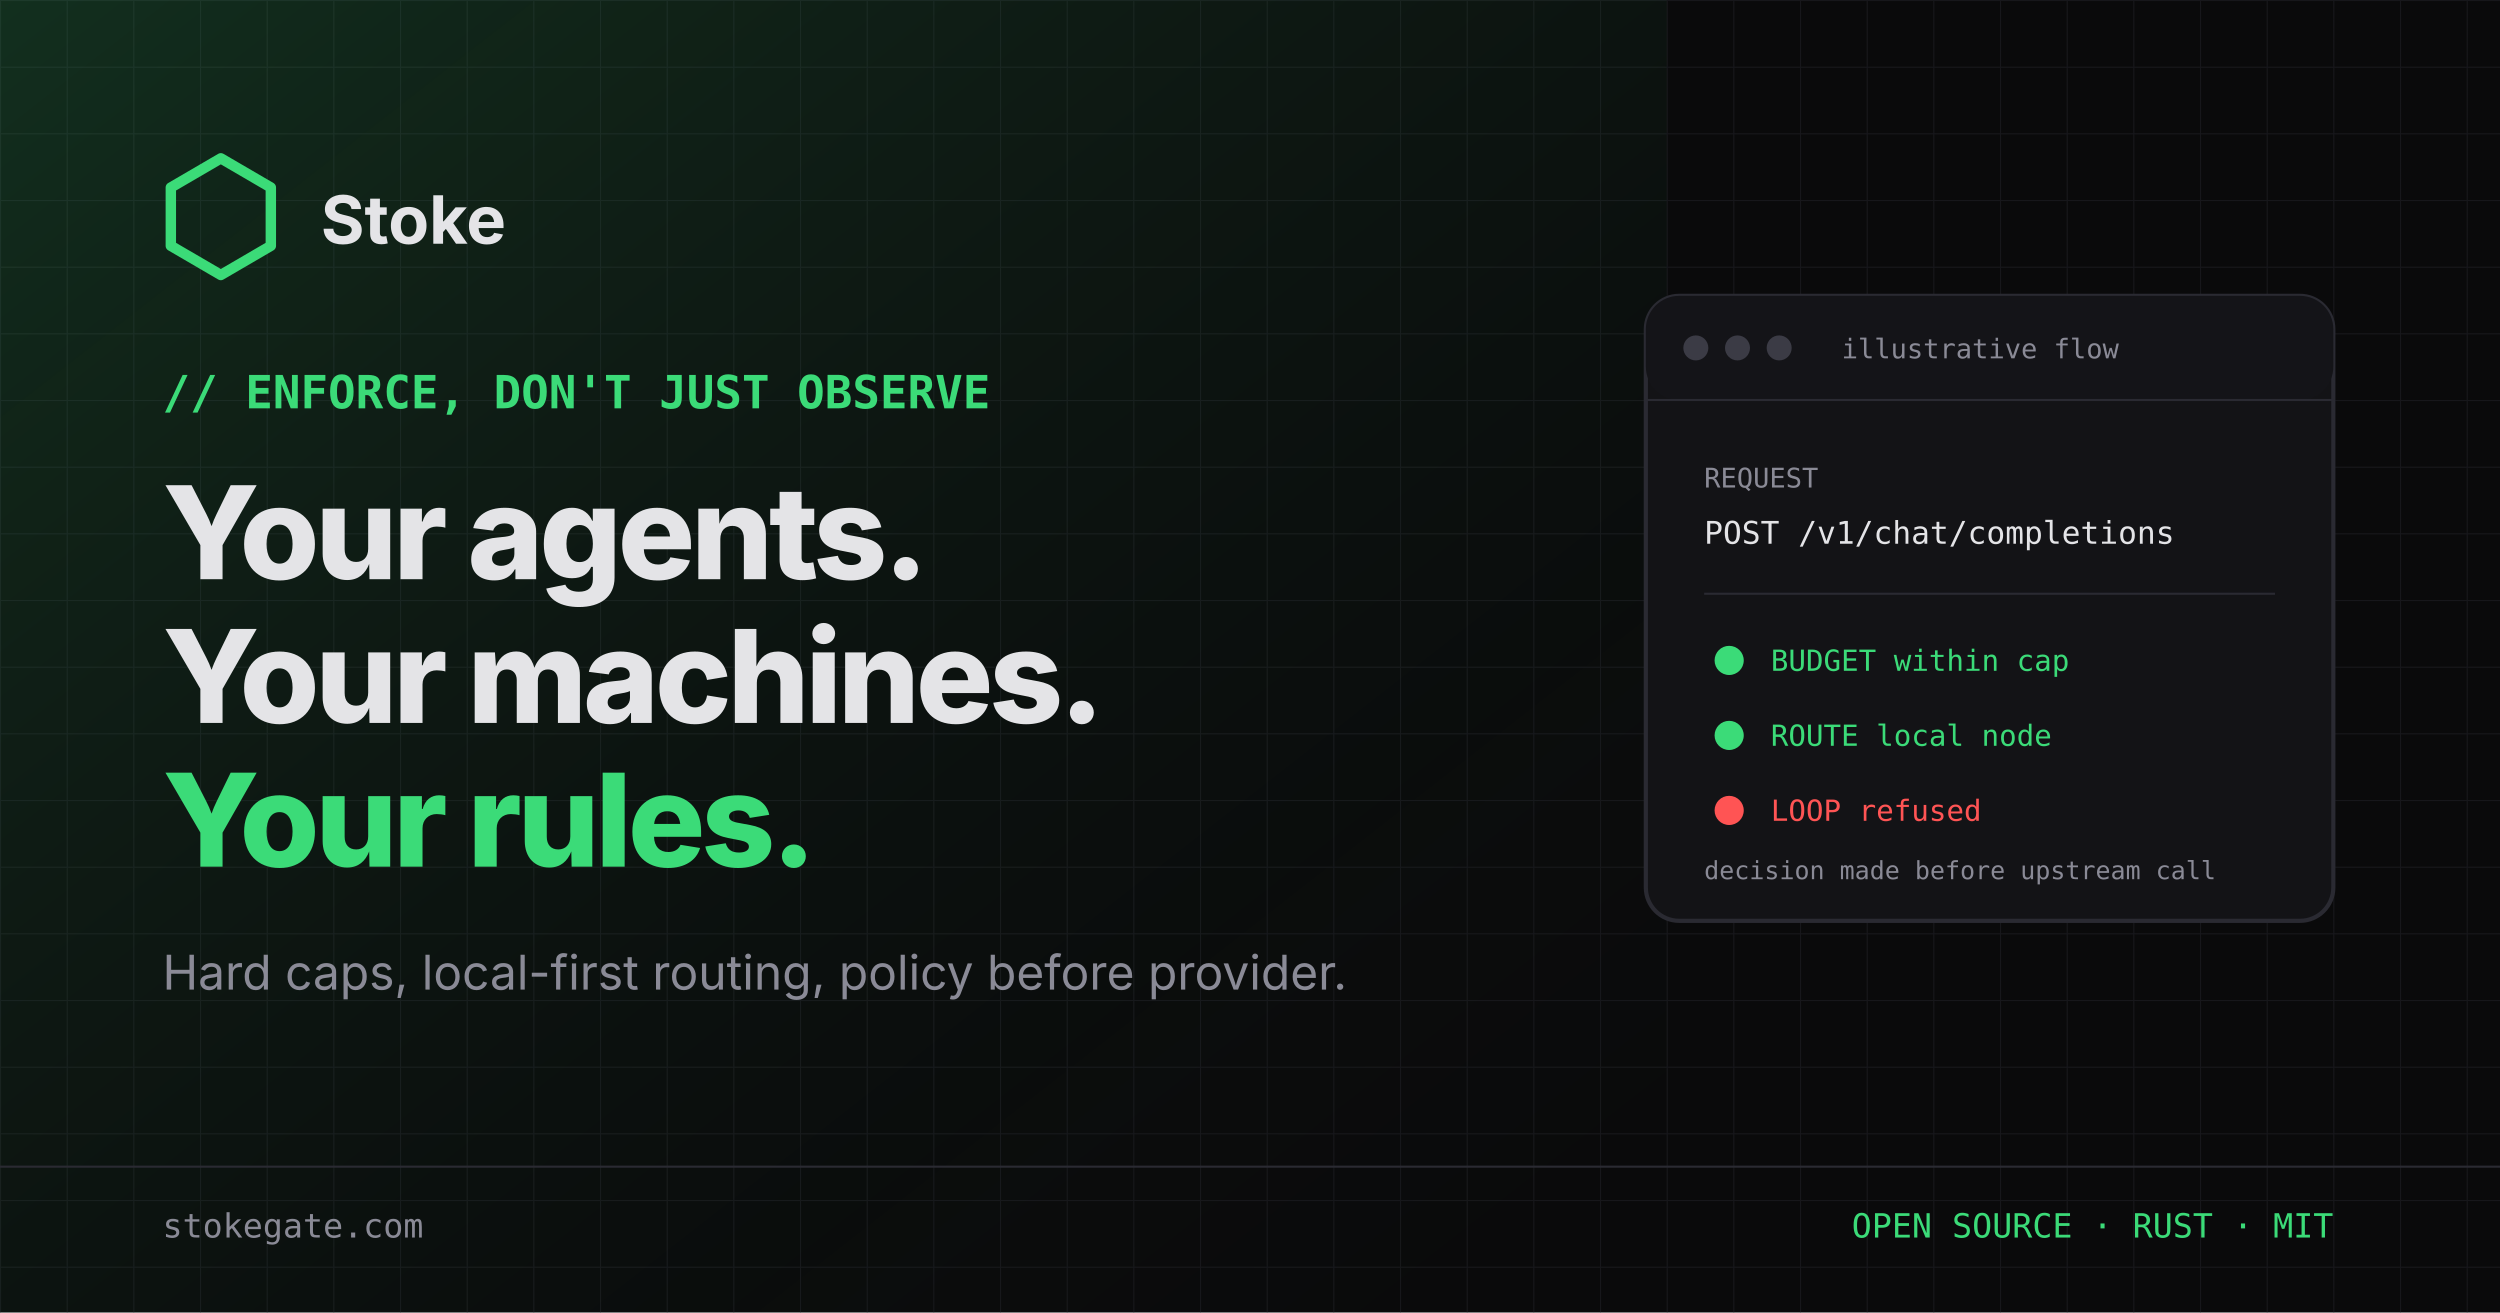
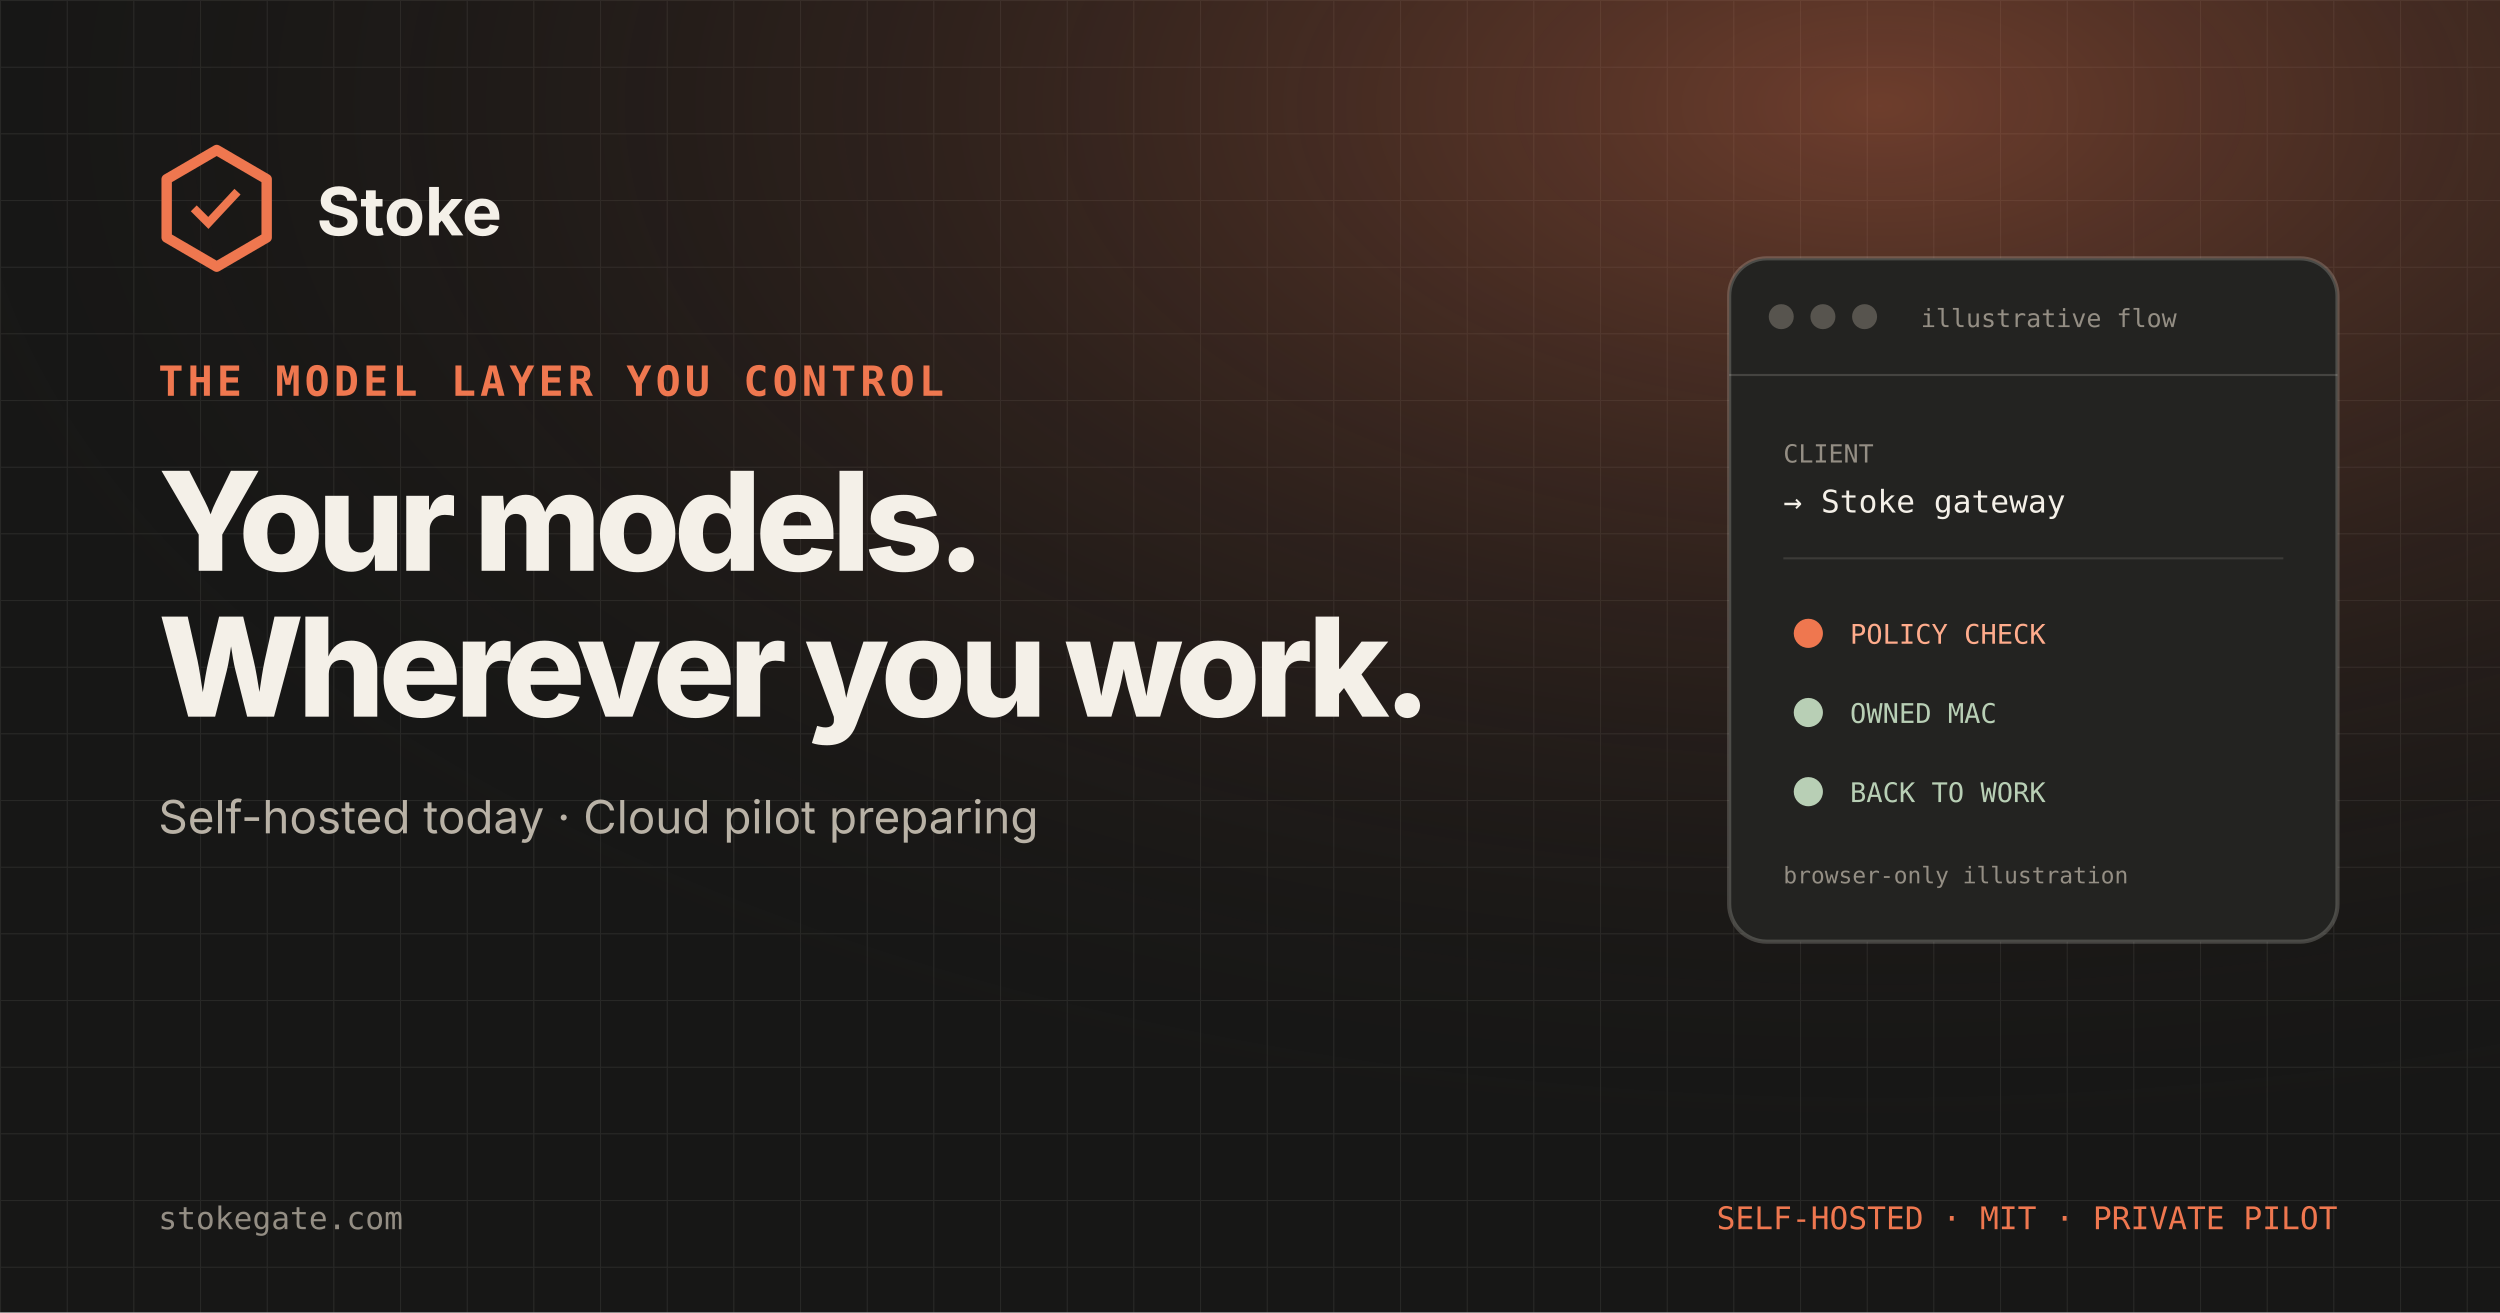
<svg xmlns="http://www.w3.org/2000/svg" width="1200" height="630" viewBox="0 0 1200 630" role="img" aria-labelledby="title desc">
  <defs>
-     <linearGradient id="glow" x1="0" y1="0" x2="1" y2="1">
-       <stop offset="0" stop-color="#3bdb78" stop-opacity=".18" />
-       <stop offset="1" stop-color="#0a0a0b" stop-opacity="0" />
-     </linearGradient>
+     <radialGradient id="ember" cx="75%" cy="8%" r="80%">
+       <stop offset="0" stop-color="#ef774f" stop-opacity=".4" />
+       <stop offset="1" stop-color="#171716" stop-opacity="0" />
+     </radialGradient>
    <pattern id="grid" width="32" height="32" patternUnits="userSpaceOnUse">
-       <path d="M32 0H0V32" fill="none" stroke="#2a2a32" stroke-opacity=".42" />
+       <path d="M32 0H0V32" fill="none" stroke="#f4f0e8" stroke-opacity=".08" />
    </pattern>
  </defs>
-   <rect width="1200" height="630" fill="#0a0a0b" />
+   <rect width="1200" height="630" fill="#171716" />
  <rect width="1200" height="630" fill="url(#grid)" />
-   <rect width="800" height="630" fill="url(#glow)" />
-   <path d="M0 560H1200" stroke="#2a2a32" />
-   <g transform="translate(78 76)">
-     <path d="M28 0 52 14v28L28 56 4 42V14Z" fill="none" stroke="#3bdb78" stroke-width="5" stroke-linejoin="round" />
-     <text x="76" y="41" fill="#e4e4e7" font-family="-apple-system,BlinkMacSystemFont,'Segoe UI',sans-serif" font-size="32" font-weight="700">Stoke</text>
+   <rect width="1200" height="630" fill="url(#ember)" />
+   <g transform="translate(76 72)">
+     <path d="M28 0 52 14v28L28 56 4 42V14Z" fill="none" stroke="#ef774f" stroke-width="5" stroke-linejoin="round" />
+     <path d="m17 28 7 7 14-15" fill="none" stroke="#ef774f" stroke-width="4" />
+     <text x="76" y="41" fill="#f4f0e8" font-family="-apple-system,BlinkMacSystemFont,'Segoe UI',sans-serif" font-size="32" font-weight="700">Stoke</text>
  </g>
-   <g transform="translate(78 196)">
-     <text fill="#3bdb78" font-family="ui-monospace,SFMono-Regular,Menlo,monospace" font-size="22" font-weight="600">// ENFORCE, DON'T JUST OBSERVE</text>
-     <text y="82" fill="#e4e4e7" font-family="-apple-system,BlinkMacSystemFont,'Segoe UI',sans-serif" font-size="62" font-weight="800" letter-spacing="-2">Your agents.</text>
-     <text y="151" fill="#e4e4e7" font-family="-apple-system,BlinkMacSystemFont,'Segoe UI',sans-serif" font-size="62" font-weight="800" letter-spacing="-2">Your machines.</text>
-     <text y="220" fill="#3bdb78" font-family="-apple-system,BlinkMacSystemFont,'Segoe UI',sans-serif" font-size="62" font-weight="800" letter-spacing="-2">Your rules.</text>
-     <text y="279" fill="#8a8a96" font-family="-apple-system,BlinkMacSystemFont,'Segoe UI',sans-serif" font-size="23">Hard caps, local-first routing, policy before provider.</text>
+   <g transform="translate(76 190)">
+     <text fill="#ef774f" font-family="ui-monospace,SFMono-Regular,Menlo,monospace" font-size="20" font-weight="600" letter-spacing="2">THE MODEL LAYER YOU CONTROL</text>
+     <text y="84" fill="#f4f0e8" font-family="-apple-system,BlinkMacSystemFont,'Segoe UI',sans-serif" font-size="66" font-weight="800" letter-spacing="-3">Your models.</text>
+     <text y="154" fill="#f4f0e8" font-family="-apple-system,BlinkMacSystemFont,'Segoe UI',sans-serif" font-size="66" font-weight="800" letter-spacing="-3">Wherever you work.</text>
+     <text y="210" fill="#b9b2a6" font-family="-apple-system,BlinkMacSystemFont,'Segoe UI',sans-serif" font-size="22">Self-hosted today · Cloud pilot preparing</text>
  </g>
-   <g transform="translate(790 142)">
-     <rect width="330" height="300" rx="16" fill="#131316" stroke="#2a2a32" stroke-width="2" />
-     <rect width="330" height="50" rx="16" fill="#141418" />
-     <path d="M0 50h330" stroke="#2a2a32" />
-     <circle cx="24" cy="25" r="6" fill="#3b3b45" />
-     <circle cx="44" cy="25" r="6" fill="#3b3b45" />
-     <circle cx="64" cy="25" r="6" fill="#3b3b45" />
-     <text x="94" y="30" fill="#8a8a96" font-family="ui-monospace,SFMono-Regular,Menlo,monospace" font-size="13">illustrative flow</text>
-     <text x="28" y="92" fill="#8a8a96" font-family="ui-monospace,SFMono-Regular,Menlo,monospace" font-size="13">REQUEST</text>
-     <text x="28" y="119" fill="#e4e4e7" font-family="ui-monospace,SFMono-Regular,Menlo,monospace" font-size="15">POST /v1/chat/completions</text>
-     <path d="M28 143h274" stroke="#2a2a32" />
-     <circle cx="40" cy="175" r="7" fill="#3bdb78" />
-     <text x="60" y="180" fill="#3bdb78" font-family="ui-monospace,SFMono-Regular,Menlo,monospace" font-size="14">BUDGET  within cap</text>
-     <circle cx="40" cy="211" r="7" fill="#3bdb78" />
-     <text x="60" y="216" fill="#3bdb78" font-family="ui-monospace,SFMono-Regular,Menlo,monospace" font-size="14">ROUTE   local node</text>
-     <circle cx="40" cy="247" r="7" fill="#ff5454" />
-     <text x="60" y="252" fill="#ff5454" font-family="ui-monospace,SFMono-Regular,Menlo,monospace" font-size="14">LOOP    refused</text>
-     <text x="28" y="280" fill="#8a8a96" font-family="ui-monospace,SFMono-Regular,Menlo,monospace" font-size="12">decision made before upstream call</text>
+   <g transform="translate(830 124)">
+     <rect width="292" height="328" rx="18" fill="#232321" stroke="#f4f0e8" stroke-opacity=".2" stroke-width="2" />
+     <path d="M0 56h292" stroke="#f4f0e8" stroke-opacity=".16" />
+     <circle cx="25" cy="28" r="6" fill="#57544e" />
+     <circle cx="45" cy="28" r="6" fill="#57544e" />
+     <circle cx="65" cy="28" r="6" fill="#57544e" />
+     <text x="92" y="33" fill="#948e84" font-family="ui-monospace,SFMono-Regular,Menlo,monospace" font-size="12">illustrative flow</text>
+     <text x="26" y="98" fill="#948e84" font-family="ui-monospace,SFMono-Regular,Menlo,monospace" font-size="12">CLIENT</text>
+     <text x="26" y="122" fill="#f4f0e8" font-family="ui-monospace,SFMono-Regular,Menlo,monospace" font-size="15">→ Stoke gateway</text>
+     <path d="M26 144h240" stroke="#f4f0e8" stroke-opacity=".12" />
+     <circle cx="38" cy="180" r="7" fill="#ef774f" />
+     <text x="58" y="185" fill="#ffac8c" font-family="ui-monospace,SFMono-Regular,Menlo,monospace" font-size="13">POLICY CHECK</text>
+     <circle cx="38" cy="218" r="7" fill="#b8cfb5" />
+     <text x="58" y="223" fill="#b8cfb5" font-family="ui-monospace,SFMono-Regular,Menlo,monospace" font-size="13">OWNED MAC</text>
+     <circle cx="38" cy="256" r="7" fill="#b8cfb5" />
+     <text x="58" y="261" fill="#b8cfb5" font-family="ui-monospace,SFMono-Regular,Menlo,monospace" font-size="13">BACK TO WORK</text>
+     <text x="26" y="300" fill="#948e84" font-family="ui-monospace,SFMono-Regular,Menlo,monospace" font-size="11">browser-only illustration</text>
  </g>
-   <text x="78" y="594" fill="#8a8a96" font-family="ui-monospace,SFMono-Regular,Menlo,monospace" font-size="16">stokegate.com</text>
-   <text x="1120" y="594" text-anchor="end" fill="#3bdb78" font-family="ui-monospace,SFMono-Regular,Menlo,monospace" font-size="16">OPEN SOURCE · RUST · MIT</text>
+   <text x="76" y="590" fill="#948e84" font-family="ui-monospace,SFMono-Regular,Menlo,monospace" font-size="15">stokegate.com</text>
+   <text x="1122" y="590" text-anchor="end" fill="#ef774f" font-family="ui-monospace,SFMono-Regular,Menlo,monospace" font-size="15">SELF-HOSTED · MIT · PRIVATE PILOT</text>
</svg>
